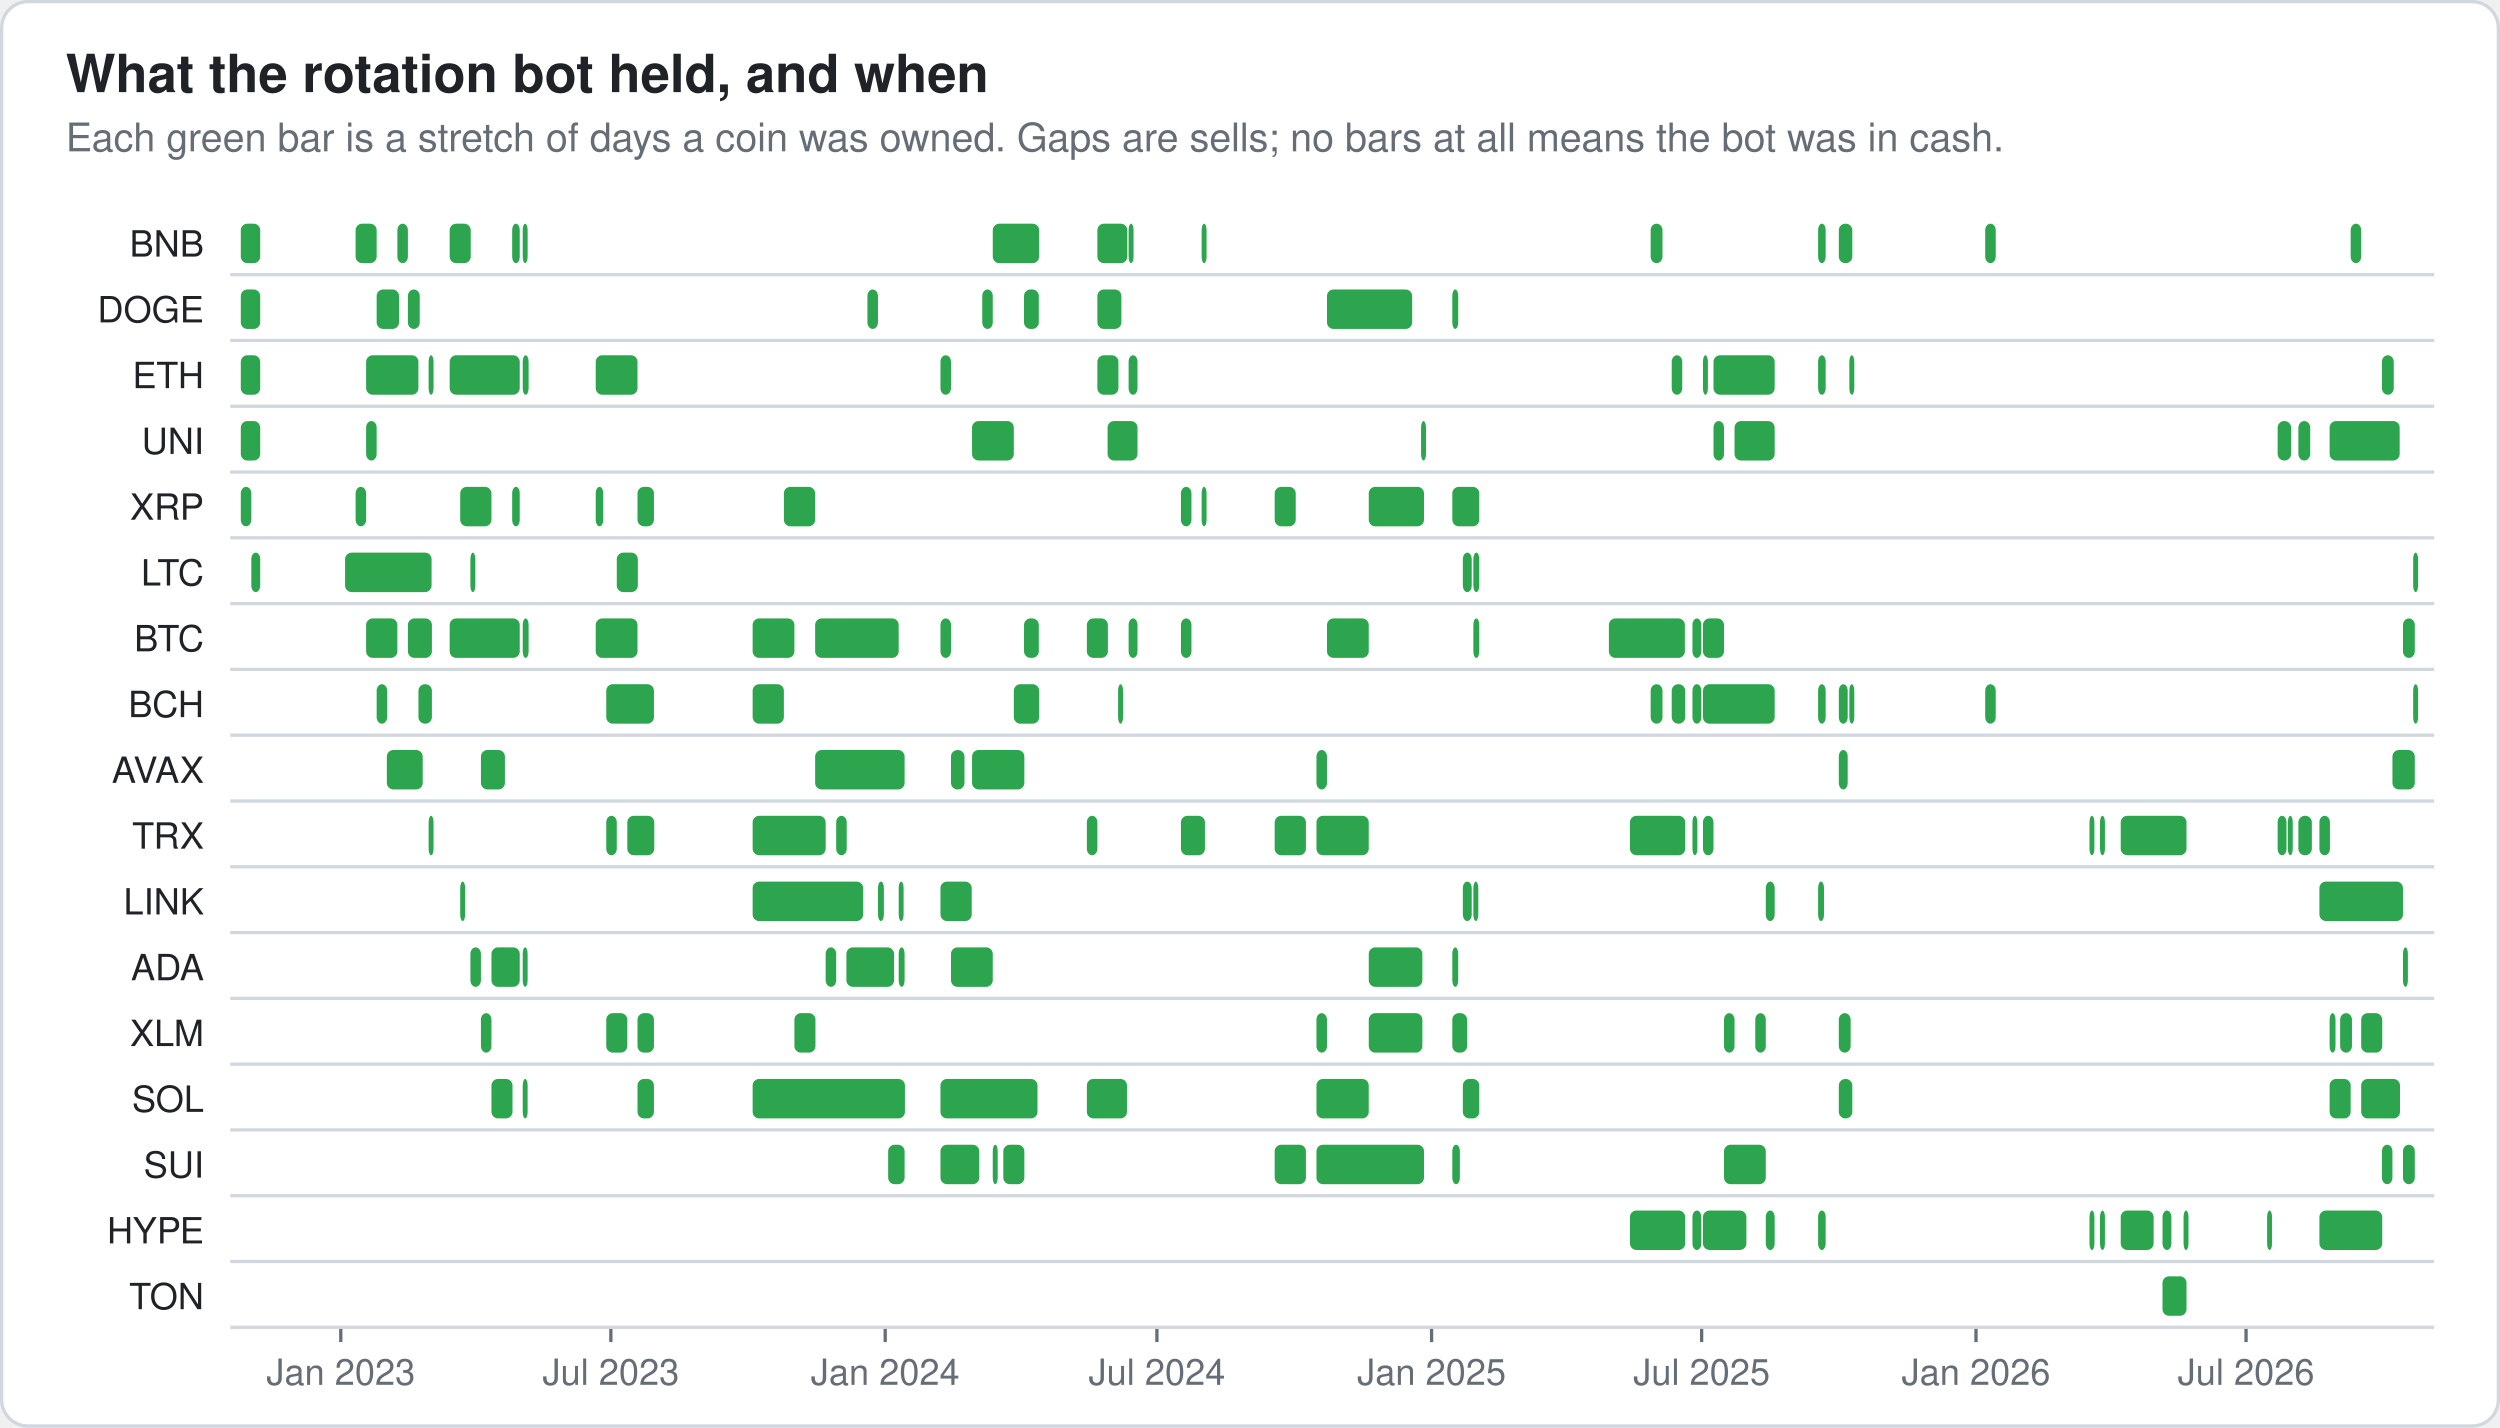
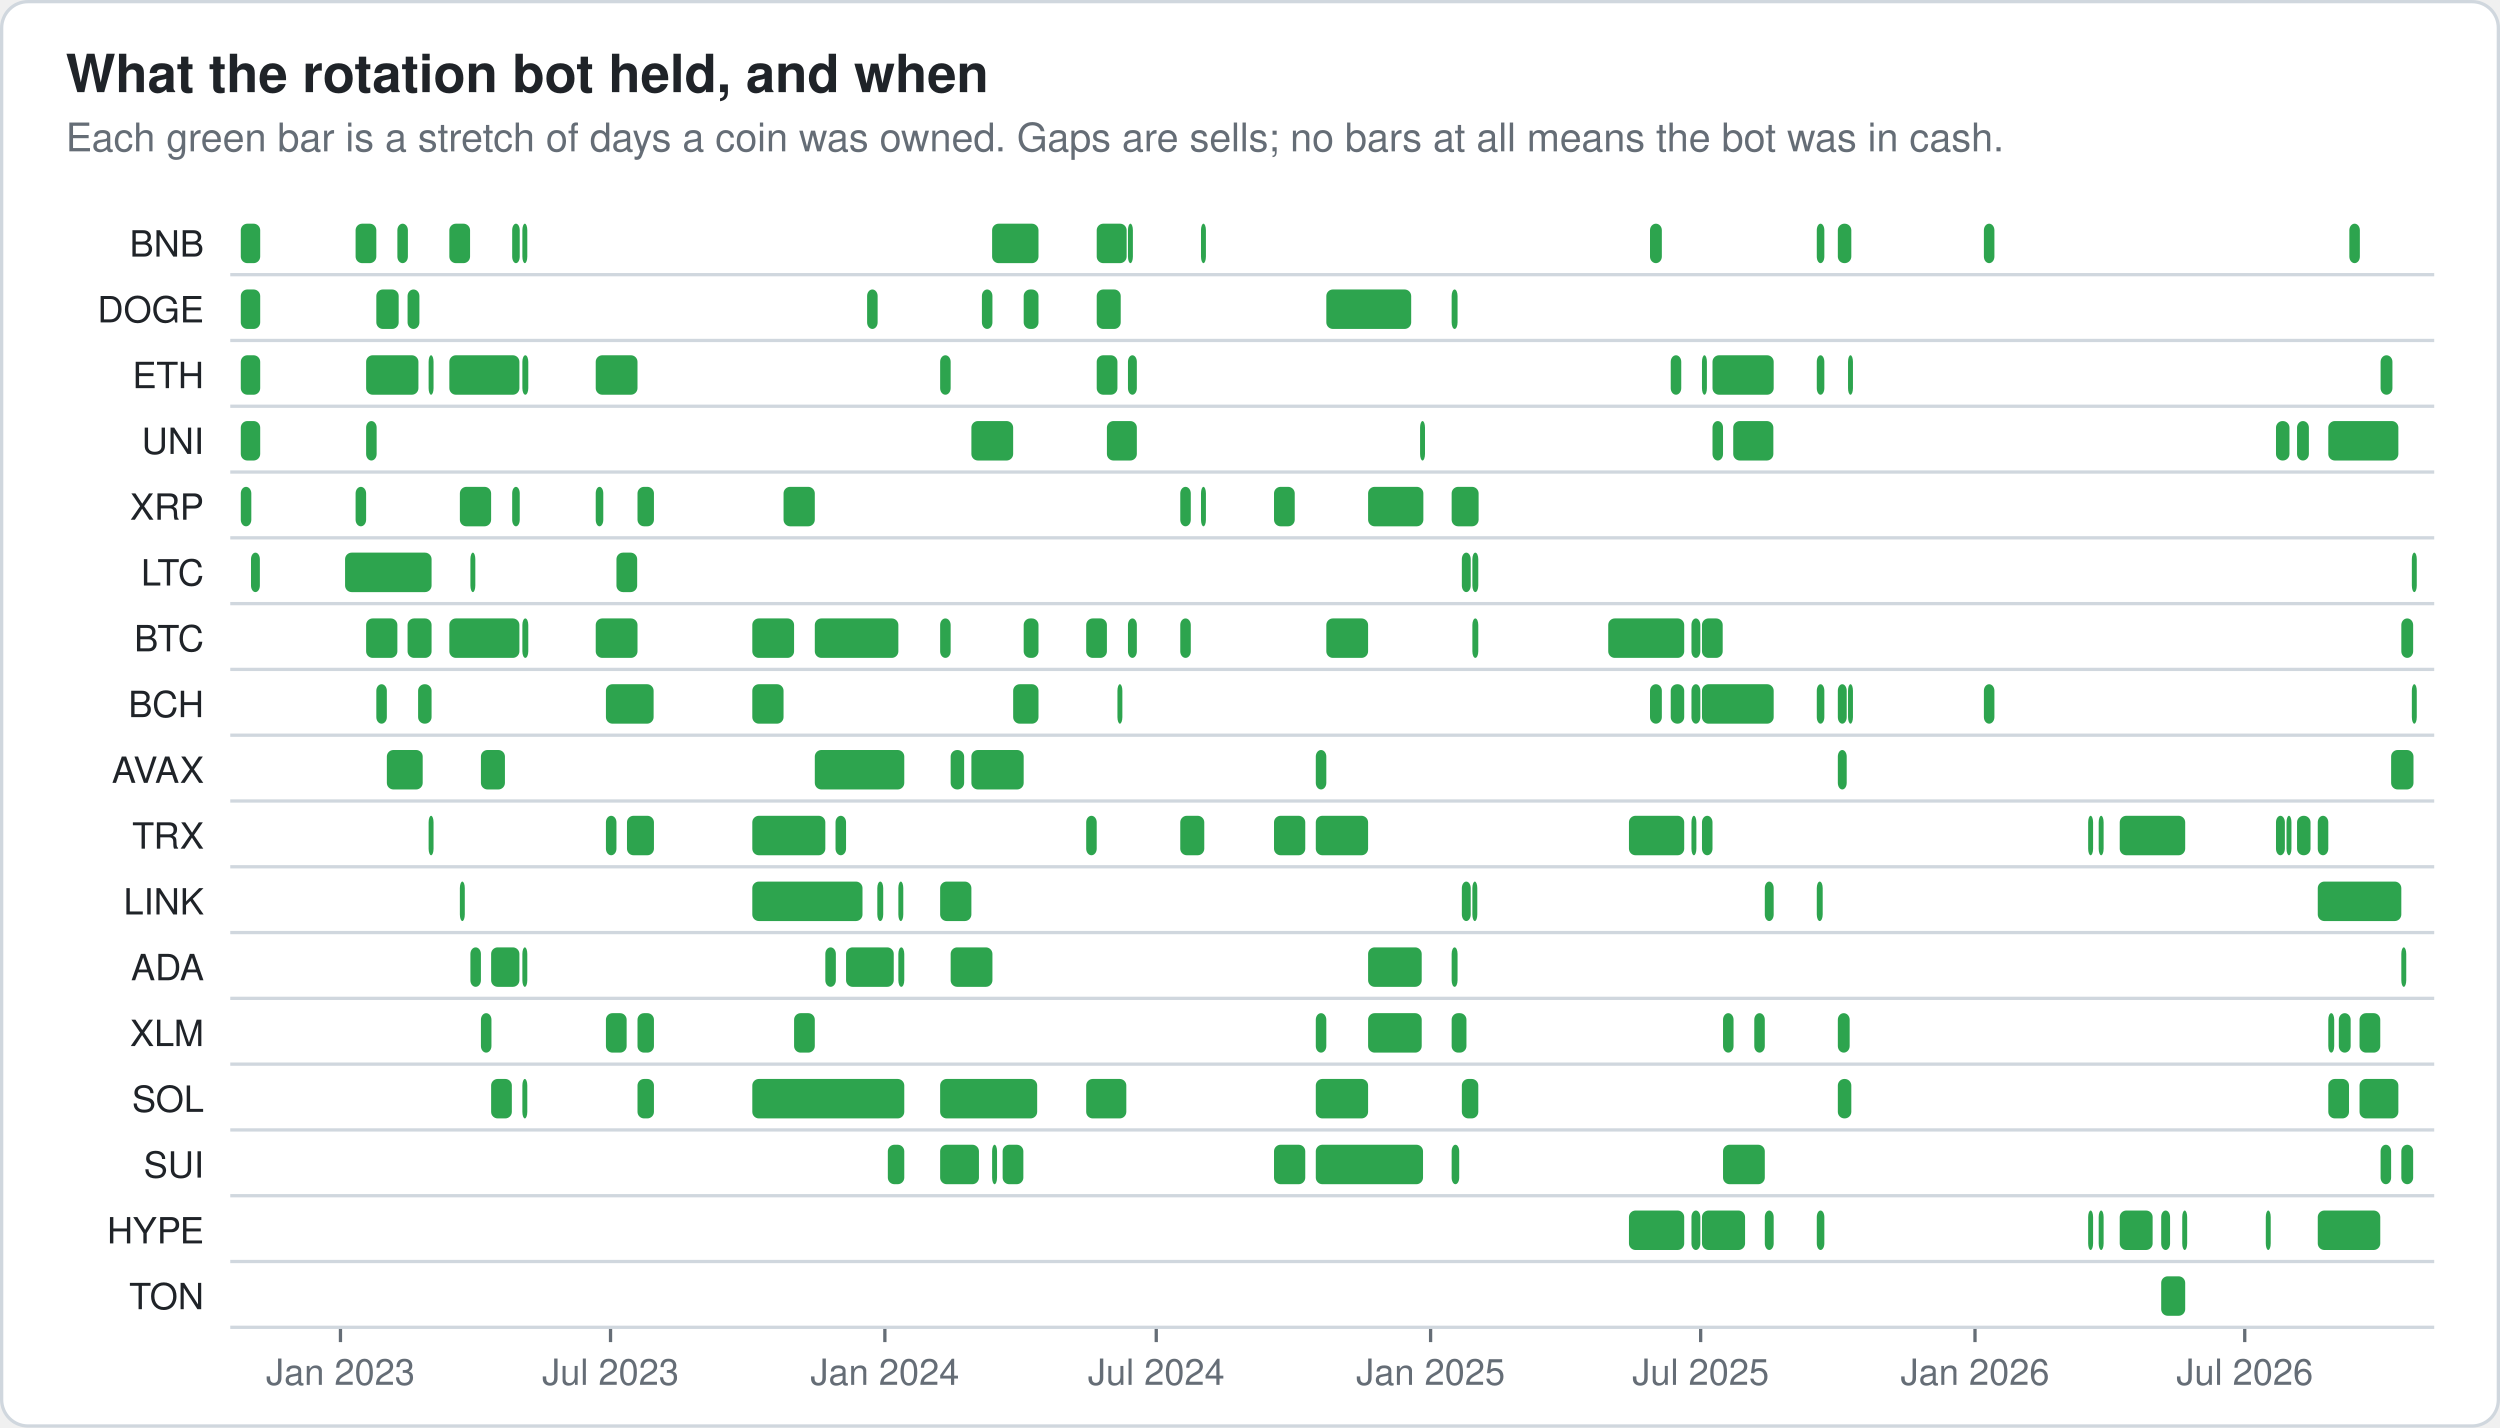
<svg xmlns="http://www.w3.org/2000/svg" width="760" height="434" viewBox="0 0 760 434" font-family="Helvetica, Arial, sans-serif">
  <rect x="0.5" y="0.5" width="759" height="433" rx="8" fill="#ffffff" stroke="#d0d7de" />
  <text x="20" y="28" font-size="16" font-weight="bold" fill="#1f2328">What the rotation bot held, and when</text>
  <text x="20" y="46" font-size="12" fill="#656d76">Each green bar is a stretch of days a coin was owned. Gaps are sells; no bars at all means the bot was in cash.</text>
  <text x="62" y="78" font-size="11" text-anchor="end" fill="#1f2328">BNB</text>
  <line x1="70" y1="83.5" x2="740" y2="83.5" stroke="#d0d7de" />
  <rect x="73.2" y="68" width="5.9" height="12" rx="2" fill="#2da44e" />
-   <rect x="108.1" y="68" width="6.4" height="12" rx="2" fill="#2da44e" />
+   <rect x="108.1" y="68" width="6.3" height="12" rx="2" fill="#2da44e" />
  <rect x="120.8" y="68" width="3.2" height="12" rx="2" fill="#2da44e" />
-   <rect x="136.7" y="68" width="6.4" height="12" rx="2" fill="#2da44e" />
+   <rect x="136.6" y="68" width="6.3" height="12" rx="2" fill="#2da44e" />
  <rect x="155.7" y="68" width="2.3" height="12" rx="2" fill="#2da44e" />
-   <rect x="158.9" y="68" width="1.5" height="12" rx="2" fill="#2da44e" />
-   <rect x="301.8" y="68" width="14.1" height="12" rx="2" fill="#2da44e" />
-   <rect x="333.6" y="68" width="9.1" height="12" rx="2" fill="#2da44e" />
-   <rect x="343.1" y="68" width="1.5" height="12" rx="2" fill="#2da44e" />
-   <rect x="365.3" y="68" width="1.5" height="12" rx="2" fill="#2da44e" />
-   <rect x="501.8" y="68" width="3.6" height="12" rx="2" fill="#2da44e" />
-   <rect x="552.7" y="68" width="2.3" height="12" rx="2" fill="#2da44e" />
-   <rect x="559.0" y="68" width="4.1" height="12" rx="2" fill="#2da44e" />
-   <rect x="603.5" y="68" width="3.2" height="12" rx="2" fill="#2da44e" />
-   <rect x="714.6" y="68" width="3.2" height="12" rx="2" fill="#2da44e" />
+   <rect x="158.8" y="68" width="1.5" height="12" rx="2" fill="#2da44e" />
+   <rect x="301.6" y="68" width="14.1" height="12" rx="2" fill="#2da44e" />
+   <rect x="333.4" y="68" width="9.1" height="12" rx="2" fill="#2da44e" />
+   <rect x="342.9" y="68" width="1.5" height="12" rx="2" fill="#2da44e" />
+   <rect x="365.1" y="68" width="1.5" height="12" rx="2" fill="#2da44e" />
+   <rect x="501.6" y="68" width="3.6" height="12" rx="2" fill="#2da44e" />
+   <rect x="552.3" y="68" width="2.3" height="12" rx="2" fill="#2da44e" />
+   <rect x="558.7" y="68" width="4.1" height="12" rx="2" fill="#2da44e" />
+   <rect x="603.1" y="68" width="3.2" height="12" rx="2" fill="#2da44e" />
+   <rect x="714.2" y="68" width="3.2" height="12" rx="2" fill="#2da44e" />
  <text x="62" y="98" font-size="11" text-anchor="end" fill="#1f2328">DOGE</text>
  <line x1="70" y1="103.5" x2="740" y2="103.5" stroke="#d0d7de" />
  <rect x="73.2" y="88" width="5.9" height="12" rx="2" fill="#2da44e" />
-   <rect x="114.5" y="88" width="6.8" height="12" rx="2" fill="#2da44e" />
-   <rect x="124.0" y="88" width="3.6" height="12" rx="2" fill="#2da44e" />
-   <rect x="263.7" y="88" width="3.2" height="12" rx="2" fill="#2da44e" />
-   <rect x="298.6" y="88" width="3.2" height="12" rx="2" fill="#2da44e" />
-   <rect x="311.3" y="88" width="4.5" height="12" rx="2" fill="#2da44e" />
-   <rect x="333.6" y="88" width="7.3" height="12" rx="2" fill="#2da44e" />
-   <rect x="403.4" y="88" width="25.9" height="12" rx="2" fill="#2da44e" />
-   <rect x="441.5" y="88" width="1.8" height="12" rx="2" fill="#2da44e" />
+   <rect x="114.4" y="88" width="6.8" height="12" rx="2" fill="#2da44e" />
+   <rect x="123.9" y="88" width="3.6" height="12" rx="2" fill="#2da44e" />
+   <rect x="263.6" y="88" width="3.2" height="12" rx="2" fill="#2da44e" />
+   <rect x="298.5" y="88" width="3.2" height="12" rx="2" fill="#2da44e" />
+   <rect x="311.2" y="88" width="4.5" height="12" rx="2" fill="#2da44e" />
+   <rect x="333.4" y="88" width="7.3" height="12" rx="2" fill="#2da44e" />
+   <rect x="403.2" y="88" width="25.8" height="12" rx="2" fill="#2da44e" />
+   <rect x="441.3" y="88" width="1.8" height="12" rx="2" fill="#2da44e" />
  <text x="62" y="118" font-size="11" text-anchor="end" fill="#1f2328">ETH</text>
  <line x1="70" y1="123.5" x2="740" y2="123.5" stroke="#d0d7de" />
  <rect x="73.2" y="108" width="5.9" height="12" rx="2" fill="#2da44e" />
  <rect x="111.3" y="108" width="15.9" height="12" rx="2" fill="#2da44e" />
  <rect x="130.3" y="108" width="1.5" height="12" rx="2" fill="#2da44e" />
-   <rect x="136.7" y="108" width="21.3" height="12" rx="2" fill="#2da44e" />
-   <rect x="158.9" y="108" width="1.8" height="12" rx="2" fill="#2da44e" />
+   <rect x="136.6" y="108" width="21.3" height="12" rx="2" fill="#2da44e" />
+   <rect x="158.8" y="108" width="1.8" height="12" rx="2" fill="#2da44e" />
  <rect x="181.1" y="108" width="12.7" height="12" rx="2" fill="#2da44e" />
-   <rect x="285.9" y="108" width="3.2" height="12" rx="2" fill="#2da44e" />
-   <rect x="333.6" y="108" width="6.4" height="12" rx="2" fill="#2da44e" />
-   <rect x="343.1" y="108" width="2.7" height="12" rx="2" fill="#2da44e" />
-   <rect x="508.2" y="108" width="3.2" height="12" rx="2" fill="#2da44e" />
-   <rect x="517.7" y="108" width="1.5" height="12" rx="2" fill="#2da44e" />
-   <rect x="520.9" y="108" width="18.6" height="12" rx="2" fill="#2da44e" />
-   <rect x="552.7" y="108" width="2.3" height="12" rx="2" fill="#2da44e" />
-   <rect x="562.2" y="108" width="1.5" height="12" rx="2" fill="#2da44e" />
-   <rect x="724.1" y="108" width="3.6" height="12" rx="2" fill="#2da44e" />
+   <rect x="285.8" y="108" width="3.2" height="12" rx="2" fill="#2da44e" />
+   <rect x="333.4" y="108" width="6.3" height="12" rx="2" fill="#2da44e" />
+   <rect x="342.9" y="108" width="2.7" height="12" rx="2" fill="#2da44e" />
+   <rect x="507.9" y="108" width="3.2" height="12" rx="2" fill="#2da44e" />
+   <rect x="517.4" y="108" width="1.5" height="12" rx="2" fill="#2da44e" />
+   <rect x="520.6" y="108" width="18.6" height="12" rx="2" fill="#2da44e" />
+   <rect x="552.3" y="108" width="2.3" height="12" rx="2" fill="#2da44e" />
+   <rect x="561.8" y="108" width="1.5" height="12" rx="2" fill="#2da44e" />
+   <rect x="723.7" y="108" width="3.6" height="12" rx="2" fill="#2da44e" />
  <text x="62" y="138" font-size="11" text-anchor="end" fill="#1f2328">UNI</text>
  <line x1="70" y1="143.5" x2="740" y2="143.5" stroke="#d0d7de" />
  <rect x="73.2" y="128" width="5.9" height="12" rx="2" fill="#2da44e" />
  <rect x="111.3" y="128" width="3.2" height="12" rx="2" fill="#2da44e" />
-   <rect x="295.5" y="128" width="12.7" height="12" rx="2" fill="#2da44e" />
-   <rect x="336.7" y="128" width="9.1" height="12" rx="2" fill="#2da44e" />
-   <rect x="432.0" y="128" width="1.5" height="12" rx="2" fill="#2da44e" />
-   <rect x="520.9" y="128" width="3.2" height="12" rx="2" fill="#2da44e" />
-   <rect x="527.3" y="128" width="12.2" height="12" rx="2" fill="#2da44e" />
-   <rect x="692.4" y="128" width="4.1" height="12" rx="2" fill="#2da44e" />
-   <rect x="698.7" y="128" width="3.6" height="12" rx="2" fill="#2da44e" />
-   <rect x="708.2" y="128" width="21.3" height="12" rx="2" fill="#2da44e" />
+   <rect x="295.3" y="128" width="12.7" height="12" rx="2" fill="#2da44e" />
+   <rect x="336.5" y="128" width="9.1" height="12" rx="2" fill="#2da44e" />
+   <rect x="431.7" y="128" width="1.5" height="12" rx="2" fill="#2da44e" />
+   <rect x="520.6" y="128" width="3.2" height="12" rx="2" fill="#2da44e" />
+   <rect x="526.9" y="128" width="12.2" height="12" rx="2" fill="#2da44e" />
+   <rect x="691.9" y="128" width="4.1" height="12" rx="2" fill="#2da44e" />
+   <rect x="698.3" y="128" width="3.6" height="12" rx="2" fill="#2da44e" />
+   <rect x="707.8" y="128" width="21.3" height="12" rx="2" fill="#2da44e" />
  <text x="62" y="158" font-size="11" text-anchor="end" fill="#1f2328">XRP</text>
  <line x1="70" y1="163.5" x2="740" y2="163.5" stroke="#d0d7de" />
  <rect x="73.2" y="148" width="3.2" height="12" rx="2" fill="#2da44e" />
  <rect x="108.1" y="148" width="3.2" height="12" rx="2" fill="#2da44e" />
-   <rect x="139.9" y="148" width="9.5" height="12" rx="2" fill="#2da44e" />
+   <rect x="139.8" y="148" width="9.5" height="12" rx="2" fill="#2da44e" />
  <rect x="155.7" y="148" width="2.3" height="12" rx="2" fill="#2da44e" />
  <rect x="181.1" y="148" width="2.3" height="12" rx="2" fill="#2da44e" />
  <rect x="193.8" y="148" width="5.0" height="12" rx="2" fill="#2da44e" />
-   <rect x="238.3" y="148" width="9.5" height="12" rx="2" fill="#2da44e" />
-   <rect x="359.0" y="148" width="3.2" height="12" rx="2" fill="#2da44e" />
-   <rect x="365.3" y="148" width="1.5" height="12" rx="2" fill="#2da44e" />
-   <rect x="387.5" y="148" width="6.4" height="12" rx="2" fill="#2da44e" />
-   <rect x="416.1" y="148" width="16.8" height="12" rx="2" fill="#2da44e" />
-   <rect x="441.5" y="148" width="8.2" height="12" rx="2" fill="#2da44e" />
+   <rect x="238.2" y="148" width="9.5" height="12" rx="2" fill="#2da44e" />
+   <rect x="358.8" y="148" width="3.2" height="12" rx="2" fill="#2da44e" />
+   <rect x="365.1" y="148" width="1.5" height="12" rx="2" fill="#2da44e" />
+   <rect x="387.3" y="148" width="6.3" height="12" rx="2" fill="#2da44e" />
+   <rect x="415.9" y="148" width="16.8" height="12" rx="2" fill="#2da44e" />
+   <rect x="441.3" y="148" width="8.2" height="12" rx="2" fill="#2da44e" />
  <text x="62" y="178" font-size="11" text-anchor="end" fill="#1f2328">LTC</text>
  <line x1="70" y1="183.5" x2="740" y2="183.5" stroke="#d0d7de" />
-   <rect x="76.4" y="168" width="2.7" height="12" rx="2" fill="#2da44e" />
+   <rect x="76.3" y="168" width="2.7" height="12" rx="2" fill="#2da44e" />
  <rect x="104.9" y="168" width="26.3" height="12" rx="2" fill="#2da44e" />
  <rect x="143.0" y="168" width="1.5" height="12" rx="2" fill="#2da44e" />
-   <rect x="187.5" y="168" width="6.4" height="12" rx="2" fill="#2da44e" />
-   <rect x="444.7" y="168" width="2.7" height="12" rx="2" fill="#2da44e" />
-   <rect x="447.9" y="168" width="1.8" height="12" rx="2" fill="#2da44e" />
-   <rect x="733.6" y="168" width="1.5" height="12" rx="2" fill="#2da44e" />
+   <rect x="187.4" y="168" width="6.3" height="12" rx="2" fill="#2da44e" />
+   <rect x="444.4" y="168" width="2.7" height="12" rx="2" fill="#2da44e" />
+   <rect x="447.6" y="168" width="1.8" height="12" rx="2" fill="#2da44e" />
+   <rect x="733.2" y="168" width="1.5" height="12" rx="2" fill="#2da44e" />
  <text x="62" y="198" font-size="11" text-anchor="end" fill="#1f2328">BTC</text>
  <line x1="70" y1="203.5" x2="740" y2="203.5" stroke="#d0d7de" />
  <rect x="111.3" y="188" width="9.5" height="12" rx="2" fill="#2da44e" />
-   <rect x="124.0" y="188" width="7.3" height="12" rx="2" fill="#2da44e" />
-   <rect x="136.7" y="188" width="21.3" height="12" rx="2" fill="#2da44e" />
-   <rect x="158.9" y="188" width="1.8" height="12" rx="2" fill="#2da44e" />
+   <rect x="123.9" y="188" width="7.3" height="12" rx="2" fill="#2da44e" />
+   <rect x="136.6" y="188" width="21.3" height="12" rx="2" fill="#2da44e" />
+   <rect x="158.8" y="188" width="1.8" height="12" rx="2" fill="#2da44e" />
  <rect x="181.1" y="188" width="12.7" height="12" rx="2" fill="#2da44e" />
-   <rect x="228.8" y="188" width="12.7" height="12" rx="2" fill="#2da44e" />
-   <rect x="247.8" y="188" width="25.4" height="12" rx="2" fill="#2da44e" />
-   <rect x="285.9" y="188" width="3.2" height="12" rx="2" fill="#2da44e" />
-   <rect x="311.3" y="188" width="4.5" height="12" rx="2" fill="#2da44e" />
-   <rect x="330.4" y="188" width="6.4" height="12" rx="2" fill="#2da44e" />
-   <rect x="343.1" y="188" width="2.7" height="12" rx="2" fill="#2da44e" />
-   <rect x="359.0" y="188" width="3.2" height="12" rx="2" fill="#2da44e" />
-   <rect x="403.4" y="188" width="12.7" height="12" rx="2" fill="#2da44e" />
-   <rect x="447.9" y="188" width="1.8" height="12" rx="2" fill="#2da44e" />
-   <rect x="489.1" y="188" width="23.1" height="12" rx="2" fill="#2da44e" />
-   <rect x="514.5" y="188" width="2.7" height="12" rx="2" fill="#2da44e" />
-   <rect x="517.7" y="188" width="6.4" height="12" rx="2" fill="#2da44e" />
-   <rect x="730.5" y="188" width="3.6" height="12" rx="2" fill="#2da44e" />
+   <rect x="228.7" y="188" width="12.7" height="12" rx="2" fill="#2da44e" />
+   <rect x="247.7" y="188" width="25.4" height="12" rx="2" fill="#2da44e" />
+   <rect x="285.8" y="188" width="3.2" height="12" rx="2" fill="#2da44e" />
+   <rect x="311.2" y="188" width="4.5" height="12" rx="2" fill="#2da44e" />
+   <rect x="330.2" y="188" width="6.3" height="12" rx="2" fill="#2da44e" />
+   <rect x="342.9" y="188" width="2.7" height="12" rx="2" fill="#2da44e" />
+   <rect x="358.8" y="188" width="3.2" height="12" rx="2" fill="#2da44e" />
+   <rect x="403.2" y="188" width="12.7" height="12" rx="2" fill="#2da44e" />
+   <rect x="447.6" y="188" width="1.8" height="12" rx="2" fill="#2da44e" />
+   <rect x="488.9" y="188" width="23.1" height="12" rx="2" fill="#2da44e" />
+   <rect x="514.2" y="188" width="2.7" height="12" rx="2" fill="#2da44e" />
+   <rect x="517.4" y="188" width="6.3" height="12" rx="2" fill="#2da44e" />
+   <rect x="730.0" y="188" width="3.6" height="12" rx="2" fill="#2da44e" />
  <text x="62" y="218" font-size="11" text-anchor="end" fill="#1f2328">BCH</text>
  <line x1="70" y1="223.5" x2="740" y2="223.5" stroke="#d0d7de" />
-   <rect x="114.5" y="208" width="3.2" height="12" rx="2" fill="#2da44e" />
-   <rect x="127.2" y="208" width="4.1" height="12" rx="2" fill="#2da44e" />
-   <rect x="184.3" y="208" width="14.5" height="12" rx="2" fill="#2da44e" />
-   <rect x="228.8" y="208" width="9.5" height="12" rx="2" fill="#2da44e" />
-   <rect x="308.2" y="208" width="7.7" height="12" rx="2" fill="#2da44e" />
-   <rect x="339.9" y="208" width="1.5" height="12" rx="2" fill="#2da44e" />
-   <rect x="501.8" y="208" width="3.6" height="12" rx="2" fill="#2da44e" />
-   <rect x="508.2" y="208" width="4.1" height="12" rx="2" fill="#2da44e" />
-   <rect x="514.5" y="208" width="2.7" height="12" rx="2" fill="#2da44e" />
-   <rect x="517.7" y="208" width="21.8" height="12" rx="2" fill="#2da44e" />
-   <rect x="552.7" y="208" width="2.3" height="12" rx="2" fill="#2da44e" />
-   <rect x="559.0" y="208" width="2.7" height="12" rx="2" fill="#2da44e" />
-   <rect x="562.2" y="208" width="1.5" height="12" rx="2" fill="#2da44e" />
-   <rect x="603.5" y="208" width="3.2" height="12" rx="2" fill="#2da44e" />
-   <rect x="733.6" y="208" width="1.5" height="12" rx="2" fill="#2da44e" />
+   <rect x="114.4" y="208" width="3.2" height="12" rx="2" fill="#2da44e" />
+   <rect x="127.1" y="208" width="4.1" height="12" rx="2" fill="#2da44e" />
+   <rect x="184.2" y="208" width="14.5" height="12" rx="2" fill="#2da44e" />
+   <rect x="228.7" y="208" width="9.5" height="12" rx="2" fill="#2da44e" />
+   <rect x="308.0" y="208" width="7.7" height="12" rx="2" fill="#2da44e" />
+   <rect x="339.7" y="208" width="1.5" height="12" rx="2" fill="#2da44e" />
+   <rect x="501.6" y="208" width="3.6" height="12" rx="2" fill="#2da44e" />
+   <rect x="507.9" y="208" width="4.1" height="12" rx="2" fill="#2da44e" />
+   <rect x="514.2" y="208" width="2.7" height="12" rx="2" fill="#2da44e" />
+   <rect x="517.4" y="208" width="21.8" height="12" rx="2" fill="#2da44e" />
+   <rect x="552.3" y="208" width="2.3" height="12" rx="2" fill="#2da44e" />
+   <rect x="558.7" y="208" width="2.7" height="12" rx="2" fill="#2da44e" />
+   <rect x="561.8" y="208" width="1.5" height="12" rx="2" fill="#2da44e" />
+   <rect x="603.1" y="208" width="3.2" height="12" rx="2" fill="#2da44e" />
+   <rect x="733.2" y="208" width="1.5" height="12" rx="2" fill="#2da44e" />
  <text x="62" y="238" font-size="11" text-anchor="end" fill="#1f2328">AVAX</text>
  <line x1="70" y1="243.5" x2="740" y2="243.5" stroke="#d0d7de" />
  <rect x="117.6" y="228" width="10.9" height="12" rx="2" fill="#2da44e" />
  <rect x="146.2" y="228" width="7.3" height="12" rx="2" fill="#2da44e" />
-   <rect x="247.8" y="228" width="27.2" height="12" rx="2" fill="#2da44e" />
-   <rect x="289.1" y="228" width="4.1" height="12" rx="2" fill="#2da44e" />
-   <rect x="295.5" y="228" width="15.9" height="12" rx="2" fill="#2da44e" />
-   <rect x="400.2" y="228" width="3.2" height="12" rx="2" fill="#2da44e" />
-   <rect x="559.0" y="228" width="2.7" height="12" rx="2" fill="#2da44e" />
-   <rect x="727.3" y="228" width="6.8" height="12" rx="2" fill="#2da44e" />
+   <rect x="247.7" y="228" width="27.2" height="12" rx="2" fill="#2da44e" />
+   <rect x="289.0" y="228" width="4.1" height="12" rx="2" fill="#2da44e" />
+   <rect x="295.3" y="228" width="15.9" height="12" rx="2" fill="#2da44e" />
+   <rect x="400.0" y="228" width="3.2" height="12" rx="2" fill="#2da44e" />
+   <rect x="558.7" y="228" width="2.7" height="12" rx="2" fill="#2da44e" />
+   <rect x="726.9" y="228" width="6.8" height="12" rx="2" fill="#2da44e" />
  <text x="62" y="258" font-size="11" text-anchor="end" fill="#1f2328">TRX</text>
  <line x1="70" y1="263.5" x2="740" y2="263.5" stroke="#d0d7de" />
  <rect x="130.3" y="248" width="1.5" height="12" rx="2" fill="#2da44e" />
-   <rect x="184.3" y="248" width="3.2" height="12" rx="2" fill="#2da44e" />
-   <rect x="190.7" y="248" width="8.2" height="12" rx="2" fill="#2da44e" />
-   <rect x="228.8" y="248" width="22.2" height="12" rx="2" fill="#2da44e" />
-   <rect x="254.2" y="248" width="3.2" height="12" rx="2" fill="#2da44e" />
-   <rect x="330.4" y="248" width="3.2" height="12" rx="2" fill="#2da44e" />
-   <rect x="359.0" y="248" width="7.3" height="12" rx="2" fill="#2da44e" />
-   <rect x="387.5" y="248" width="9.5" height="12" rx="2" fill="#2da44e" />
-   <rect x="400.2" y="248" width="15.9" height="12" rx="2" fill="#2da44e" />
-   <rect x="495.5" y="248" width="16.8" height="12" rx="2" fill="#2da44e" />
-   <rect x="514.5" y="248" width="1.5" height="12" rx="2" fill="#2da44e" />
-   <rect x="517.7" y="248" width="3.2" height="12" rx="2" fill="#2da44e" />
-   <rect x="635.2" y="248" width="1.5" height="12" rx="2" fill="#2da44e" />
-   <rect x="638.4" y="248" width="1.5" height="12" rx="2" fill="#2da44e" />
-   <rect x="644.7" y="248" width="20.0" height="12" rx="2" fill="#2da44e" />
-   <rect x="692.4" y="248" width="2.7" height="12" rx="2" fill="#2da44e" />
-   <rect x="695.5" y="248" width="1.5" height="12" rx="2" fill="#2da44e" />
-   <rect x="698.7" y="248" width="4.1" height="12" rx="2" fill="#2da44e" />
-   <rect x="705.1" y="248" width="3.2" height="12" rx="2" fill="#2da44e" />
+   <rect x="184.2" y="248" width="3.2" height="12" rx="2" fill="#2da44e" />
+   <rect x="190.6" y="248" width="8.2" height="12" rx="2" fill="#2da44e" />
+   <rect x="228.7" y="248" width="22.2" height="12" rx="2" fill="#2da44e" />
+   <rect x="254.0" y="248" width="3.2" height="12" rx="2" fill="#2da44e" />
+   <rect x="330.2" y="248" width="3.2" height="12" rx="2" fill="#2da44e" />
+   <rect x="358.8" y="248" width="7.3" height="12" rx="2" fill="#2da44e" />
+   <rect x="387.3" y="248" width="9.5" height="12" rx="2" fill="#2da44e" />
+   <rect x="400.0" y="248" width="15.9" height="12" rx="2" fill="#2da44e" />
+   <rect x="495.2" y="248" width="16.8" height="12" rx="2" fill="#2da44e" />
+   <rect x="514.2" y="248" width="1.5" height="12" rx="2" fill="#2da44e" />
+   <rect x="517.4" y="248" width="3.2" height="12" rx="2" fill="#2da44e" />
+   <rect x="634.8" y="248" width="1.5" height="12" rx="2" fill="#2da44e" />
+   <rect x="638.0" y="248" width="1.5" height="12" rx="2" fill="#2da44e" />
+   <rect x="644.4" y="248" width="19.9" height="12" rx="2" fill="#2da44e" />
+   <rect x="691.9" y="248" width="2.7" height="12" rx="2" fill="#2da44e" />
+   <rect x="695.1" y="248" width="1.5" height="12" rx="2" fill="#2da44e" />
+   <rect x="698.3" y="248" width="4.1" height="12" rx="2" fill="#2da44e" />
+   <rect x="704.6" y="248" width="3.2" height="12" rx="2" fill="#2da44e" />
  <text x="62" y="278" font-size="11" text-anchor="end" fill="#1f2328">LINK</text>
  <line x1="70" y1="283.5" x2="740" y2="283.5" stroke="#d0d7de" />
-   <rect x="139.9" y="268" width="1.5" height="12" rx="2" fill="#2da44e" />
-   <rect x="228.8" y="268" width="33.6" height="12" rx="2" fill="#2da44e" />
-   <rect x="266.9" y="268" width="1.8" height="12" rx="2" fill="#2da44e" />
-   <rect x="273.2" y="268" width="1.5" height="12" rx="2" fill="#2da44e" />
-   <rect x="285.9" y="268" width="9.5" height="12" rx="2" fill="#2da44e" />
-   <rect x="444.7" y="268" width="2.7" height="12" rx="2" fill="#2da44e" />
-   <rect x="447.9" y="268" width="1.5" height="12" rx="2" fill="#2da44e" />
-   <rect x="536.8" y="268" width="2.7" height="12" rx="2" fill="#2da44e" />
-   <rect x="552.7" y="268" width="1.8" height="12" rx="2" fill="#2da44e" />
-   <rect x="705.1" y="268" width="25.4" height="12" rx="2" fill="#2da44e" />
+   <rect x="139.8" y="268" width="1.5" height="12" rx="2" fill="#2da44e" />
+   <rect x="228.7" y="268" width="33.5" height="12" rx="2" fill="#2da44e" />
+   <rect x="266.7" y="268" width="1.8" height="12" rx="2" fill="#2da44e" />
+   <rect x="273.1" y="268" width="1.5" height="12" rx="2" fill="#2da44e" />
+   <rect x="285.8" y="268" width="9.5" height="12" rx="2" fill="#2da44e" />
+   <rect x="444.4" y="268" width="2.7" height="12" rx="2" fill="#2da44e" />
+   <rect x="447.6" y="268" width="1.5" height="12" rx="2" fill="#2da44e" />
+   <rect x="536.5" y="268" width="2.7" height="12" rx="2" fill="#2da44e" />
+   <rect x="552.3" y="268" width="1.8" height="12" rx="2" fill="#2da44e" />
+   <rect x="704.6" y="268" width="25.4" height="12" rx="2" fill="#2da44e" />
  <text x="62" y="298" font-size="11" text-anchor="end" fill="#1f2328">ADA</text>
  <line x1="70" y1="303.5" x2="740" y2="303.5" stroke="#d0d7de" />
  <rect x="143.0" y="288" width="3.2" height="12" rx="2" fill="#2da44e" />
-   <rect x="149.4" y="288" width="8.6" height="12" rx="2" fill="#2da44e" />
-   <rect x="158.9" y="288" width="1.5" height="12" rx="2" fill="#2da44e" />
-   <rect x="251.0" y="288" width="3.2" height="12" rx="2" fill="#2da44e" />
-   <rect x="257.3" y="288" width="14.5" height="12" rx="2" fill="#2da44e" />
-   <rect x="273.2" y="288" width="1.8" height="12" rx="2" fill="#2da44e" />
-   <rect x="289.1" y="288" width="12.7" height="12" rx="2" fill="#2da44e" />
-   <rect x="416.1" y="288" width="16.3" height="12" rx="2" fill="#2da44e" />
-   <rect x="441.5" y="288" width="1.8" height="12" rx="2" fill="#2da44e" />
-   <rect x="730.5" y="288" width="1.5" height="12" rx="2" fill="#2da44e" />
+   <rect x="149.3" y="288" width="8.6" height="12" rx="2" fill="#2da44e" />
+   <rect x="158.8" y="288" width="1.5" height="12" rx="2" fill="#2da44e" />
+   <rect x="250.9" y="288" width="3.2" height="12" rx="2" fill="#2da44e" />
+   <rect x="257.2" y="288" width="14.5" height="12" rx="2" fill="#2da44e" />
+   <rect x="273.1" y="288" width="1.8" height="12" rx="2" fill="#2da44e" />
+   <rect x="289.0" y="288" width="12.7" height="12" rx="2" fill="#2da44e" />
+   <rect x="415.9" y="288" width="16.3" height="12" rx="2" fill="#2da44e" />
+   <rect x="441.3" y="288" width="1.8" height="12" rx="2" fill="#2da44e" />
+   <rect x="730.0" y="288" width="1.5" height="12" rx="2" fill="#2da44e" />
  <text x="62" y="318" font-size="11" text-anchor="end" fill="#1f2328">XLM</text>
  <line x1="70" y1="323.5" x2="740" y2="323.5" stroke="#d0d7de" />
  <rect x="146.2" y="308" width="3.2" height="12" rx="2" fill="#2da44e" />
-   <rect x="184.3" y="308" width="6.4" height="12" rx="2" fill="#2da44e" />
+   <rect x="184.2" y="308" width="6.3" height="12" rx="2" fill="#2da44e" />
  <rect x="193.8" y="308" width="5.0" height="12" rx="2" fill="#2da44e" />
-   <rect x="241.5" y="308" width="6.4" height="12" rx="2" fill="#2da44e" />
-   <rect x="400.2" y="308" width="3.2" height="12" rx="2" fill="#2da44e" />
-   <rect x="416.1" y="308" width="16.3" height="12" rx="2" fill="#2da44e" />
-   <rect x="441.5" y="308" width="4.5" height="12" rx="2" fill="#2da44e" />
-   <rect x="524.1" y="308" width="3.2" height="12" rx="2" fill="#2da44e" />
-   <rect x="533.6" y="308" width="3.2" height="12" rx="2" fill="#2da44e" />
-   <rect x="559.0" y="308" width="3.6" height="12" rx="2" fill="#2da44e" />
-   <rect x="708.2" y="308" width="1.8" height="12" rx="2" fill="#2da44e" />
-   <rect x="711.4" y="308" width="3.6" height="12" rx="2" fill="#2da44e" />
-   <rect x="717.8" y="308" width="6.4" height="12" rx="2" fill="#2da44e" />
+   <rect x="241.4" y="308" width="6.3" height="12" rx="2" fill="#2da44e" />
+   <rect x="400.0" y="308" width="3.2" height="12" rx="2" fill="#2da44e" />
+   <rect x="415.9" y="308" width="16.3" height="12" rx="2" fill="#2da44e" />
+   <rect x="441.3" y="308" width="4.5" height="12" rx="2" fill="#2da44e" />
+   <rect x="523.8" y="308" width="3.2" height="12" rx="2" fill="#2da44e" />
+   <rect x="533.3" y="308" width="3.2" height="12" rx="2" fill="#2da44e" />
+   <rect x="558.7" y="308" width="3.6" height="12" rx="2" fill="#2da44e" />
+   <rect x="707.8" y="308" width="1.8" height="12" rx="2" fill="#2da44e" />
+   <rect x="711.0" y="308" width="3.6" height="12" rx="2" fill="#2da44e" />
+   <rect x="717.3" y="308" width="6.3" height="12" rx="2" fill="#2da44e" />
  <text x="62" y="338" font-size="11" text-anchor="end" fill="#1f2328">SOL</text>
  <line x1="70" y1="343.5" x2="740" y2="343.5" stroke="#d0d7de" />
-   <rect x="149.4" y="328" width="6.4" height="12" rx="2" fill="#2da44e" />
-   <rect x="158.9" y="328" width="1.5" height="12" rx="2" fill="#2da44e" />
+   <rect x="149.3" y="328" width="6.3" height="12" rx="2" fill="#2da44e" />
+   <rect x="158.8" y="328" width="1.5" height="12" rx="2" fill="#2da44e" />
  <rect x="193.8" y="328" width="5.0" height="12" rx="2" fill="#2da44e" />
-   <rect x="228.8" y="328" width="46.3" height="12" rx="2" fill="#2da44e" />
-   <rect x="285.9" y="328" width="29.5" height="12" rx="2" fill="#2da44e" />
-   <rect x="330.4" y="328" width="12.2" height="12" rx="2" fill="#2da44e" />
-   <rect x="400.2" y="328" width="15.9" height="12" rx="2" fill="#2da44e" />
-   <rect x="444.7" y="328" width="5.0" height="12" rx="2" fill="#2da44e" />
-   <rect x="559.0" y="328" width="4.1" height="12" rx="2" fill="#2da44e" />
-   <rect x="708.2" y="328" width="6.4" height="12" rx="2" fill="#2da44e" />
-   <rect x="717.8" y="328" width="11.8" height="12" rx="2" fill="#2da44e" />
+   <rect x="228.7" y="328" width="46.2" height="12" rx="2" fill="#2da44e" />
+   <rect x="285.8" y="328" width="29.5" height="12" rx="2" fill="#2da44e" />
+   <rect x="330.2" y="328" width="12.2" height="12" rx="2" fill="#2da44e" />
+   <rect x="400.0" y="328" width="15.9" height="12" rx="2" fill="#2da44e" />
+   <rect x="444.4" y="328" width="5.0" height="12" rx="2" fill="#2da44e" />
+   <rect x="558.7" y="328" width="4.1" height="12" rx="2" fill="#2da44e" />
+   <rect x="707.8" y="328" width="6.3" height="12" rx="2" fill="#2da44e" />
+   <rect x="717.3" y="328" width="11.8" height="12" rx="2" fill="#2da44e" />
  <text x="62" y="358" font-size="11" text-anchor="end" fill="#1f2328">SUI</text>
  <line x1="70" y1="363.5" x2="740" y2="363.5" stroke="#d0d7de" />
-   <rect x="270.0" y="348" width="5.0" height="12" rx="2" fill="#2da44e" />
-   <rect x="285.9" y="348" width="11.8" height="12" rx="2" fill="#2da44e" />
-   <rect x="301.8" y="348" width="1.5" height="12" rx="2" fill="#2da44e" />
-   <rect x="305.0" y="348" width="6.4" height="12" rx="2" fill="#2da44e" />
-   <rect x="387.5" y="348" width="9.5" height="12" rx="2" fill="#2da44e" />
-   <rect x="400.2" y="348" width="32.7" height="12" rx="2" fill="#2da44e" />
-   <rect x="441.5" y="348" width="2.3" height="12" rx="2" fill="#2da44e" />
-   <rect x="524.1" y="348" width="12.7" height="12" rx="2" fill="#2da44e" />
-   <rect x="724.1" y="348" width="3.2" height="12" rx="2" fill="#2da44e" />
-   <rect x="730.5" y="348" width="3.6" height="12" rx="2" fill="#2da44e" />
+   <rect x="269.9" y="348" width="5.0" height="12" rx="2" fill="#2da44e" />
+   <rect x="285.8" y="348" width="11.8" height="12" rx="2" fill="#2da44e" />
+   <rect x="301.6" y="348" width="1.5" height="12" rx="2" fill="#2da44e" />
+   <rect x="304.8" y="348" width="6.3" height="12" rx="2" fill="#2da44e" />
+   <rect x="387.3" y="348" width="9.5" height="12" rx="2" fill="#2da44e" />
+   <rect x="400.0" y="348" width="32.6" height="12" rx="2" fill="#2da44e" />
+   <rect x="441.3" y="348" width="2.3" height="12" rx="2" fill="#2da44e" />
+   <rect x="523.8" y="348" width="12.7" height="12" rx="2" fill="#2da44e" />
+   <rect x="723.7" y="348" width="3.2" height="12" rx="2" fill="#2da44e" />
+   <rect x="730.0" y="348" width="3.6" height="12" rx="2" fill="#2da44e" />
  <text x="62" y="378" font-size="11" text-anchor="end" fill="#1f2328">HYPE</text>
  <line x1="70" y1="383.5" x2="740" y2="383.5" stroke="#d0d7de" />
-   <rect x="495.5" y="368" width="16.8" height="12" rx="2" fill="#2da44e" />
-   <rect x="514.5" y="368" width="2.7" height="12" rx="2" fill="#2da44e" />
-   <rect x="517.7" y="368" width="13.2" height="12" rx="2" fill="#2da44e" />
-   <rect x="536.8" y="368" width="2.7" height="12" rx="2" fill="#2da44e" />
-   <rect x="552.7" y="368" width="2.3" height="12" rx="2" fill="#2da44e" />
-   <rect x="635.2" y="368" width="1.5" height="12" rx="2" fill="#2da44e" />
-   <rect x="638.4" y="368" width="1.5" height="12" rx="2" fill="#2da44e" />
-   <rect x="644.7" y="368" width="10.0" height="12" rx="2" fill="#2da44e" />
-   <rect x="657.4" y="368" width="2.7" height="12" rx="2" fill="#2da44e" />
-   <rect x="663.8" y="368" width="1.5" height="12" rx="2" fill="#2da44e" />
-   <rect x="689.2" y="368" width="1.5" height="12" rx="2" fill="#2da44e" />
-   <rect x="705.1" y="368" width="19.1" height="12" rx="2" fill="#2da44e" />
+   <rect x="495.2" y="368" width="16.8" height="12" rx="2" fill="#2da44e" />
+   <rect x="514.2" y="368" width="2.7" height="12" rx="2" fill="#2da44e" />
+   <rect x="517.4" y="368" width="13.1" height="12" rx="2" fill="#2da44e" />
+   <rect x="536.5" y="368" width="2.7" height="12" rx="2" fill="#2da44e" />
+   <rect x="552.3" y="368" width="2.3" height="12" rx="2" fill="#2da44e" />
+   <rect x="634.8" y="368" width="1.5" height="12" rx="2" fill="#2da44e" />
+   <rect x="638.0" y="368" width="1.5" height="12" rx="2" fill="#2da44e" />
+   <rect x="644.4" y="368" width="10.0" height="12" rx="2" fill="#2da44e" />
+   <rect x="657.0" y="368" width="2.7" height="12" rx="2" fill="#2da44e" />
+   <rect x="663.4" y="368" width="1.5" height="12" rx="2" fill="#2da44e" />
+   <rect x="688.8" y="368" width="1.5" height="12" rx="2" fill="#2da44e" />
+   <rect x="704.6" y="368" width="19.0" height="12" rx="2" fill="#2da44e" />
  <text x="62" y="398" font-size="11" text-anchor="end" fill="#1f2328">TON</text>
  <line x1="70" y1="403.5" x2="740" y2="403.5" stroke="#d0d7de" />
-   <rect x="657.4" y="388" width="7.3" height="12" rx="2" fill="#2da44e" />
-   <line x1="103.6" y1="404" x2="103.6" y2="408" stroke="#656d76" />
-   <text x="103.6" y="421" font-size="11" text-anchor="middle" fill="#656d76">Jan 2023</text>
-   <line x1="185.7" y1="404" x2="185.7" y2="408" stroke="#656d76" />
-   <text x="185.7" y="421" font-size="11" text-anchor="middle" fill="#656d76">Jul 2023</text>
-   <line x1="269.1" y1="404" x2="269.1" y2="408" stroke="#656d76" />
-   <text x="269.1" y="421" font-size="11" text-anchor="middle" fill="#656d76">Jan 2024</text>
-   <line x1="351.7" y1="404" x2="351.7" y2="408" stroke="#656d76" />
-   <text x="351.7" y="421" font-size="11" text-anchor="middle" fill="#656d76">Jul 2024</text>
-   <line x1="435.2" y1="404" x2="435.2" y2="408" stroke="#656d76" />
-   <text x="435.2" y="421" font-size="11" text-anchor="middle" fill="#656d76">Jan 2025</text>
-   <line x1="517.3" y1="404" x2="517.3" y2="408" stroke="#656d76" />
-   <text x="517.3" y="421" font-size="11" text-anchor="middle" fill="#656d76">Jul 2025</text>
-   <line x1="600.7" y1="404" x2="600.7" y2="408" stroke="#656d76" />
-   <text x="600.7" y="421" font-size="11" text-anchor="middle" fill="#656d76">Jan 2026</text>
-   <line x1="682.8" y1="404" x2="682.8" y2="408" stroke="#656d76" />
-   <text x="682.8" y="421" font-size="11" text-anchor="middle" fill="#656d76">Jul 2026</text>
+   <rect x="657.0" y="388" width="7.3" height="12" rx="2" fill="#2da44e" />
+   <line x1="103.5" y1="404" x2="103.5" y2="408" stroke="#656d76" />
+   <text x="103.5" y="421" font-size="11" text-anchor="middle" fill="#656d76">Jan 2023</text>
+   <line x1="185.6" y1="404" x2="185.6" y2="408" stroke="#656d76" />
+   <text x="185.6" y="421" font-size="11" text-anchor="middle" fill="#656d76">Jul 2023</text>
+   <line x1="269.0" y1="404" x2="269.0" y2="408" stroke="#656d76" />
+   <text x="269.0" y="421" font-size="11" text-anchor="middle" fill="#656d76">Jan 2024</text>
+   <line x1="351.5" y1="404" x2="351.5" y2="408" stroke="#656d76" />
+   <text x="351.5" y="421" font-size="11" text-anchor="middle" fill="#656d76">Jul 2024</text>
+   <line x1="434.9" y1="404" x2="434.9" y2="408" stroke="#656d76" />
+   <text x="434.9" y="421" font-size="11" text-anchor="middle" fill="#656d76">Jan 2025</text>
+   <line x1="517.0" y1="404" x2="517.0" y2="408" stroke="#656d76" />
+   <text x="517.0" y="421" font-size="11" text-anchor="middle" fill="#656d76">Jul 2025</text>
+   <line x1="600.4" y1="404" x2="600.4" y2="408" stroke="#656d76" />
+   <text x="600.4" y="421" font-size="11" text-anchor="middle" fill="#656d76">Jan 2026</text>
+   <line x1="682.4" y1="404" x2="682.4" y2="408" stroke="#656d76" />
+   <text x="682.4" y="421" font-size="11" text-anchor="middle" fill="#656d76">Jul 2026</text>
</svg>
